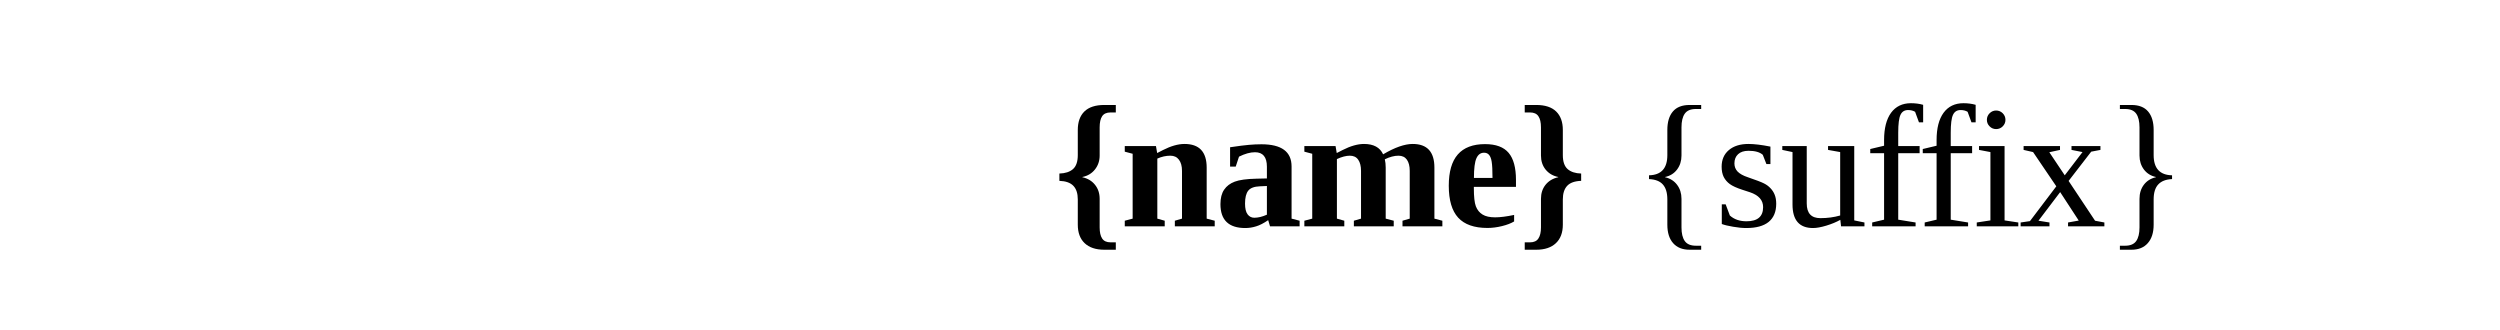
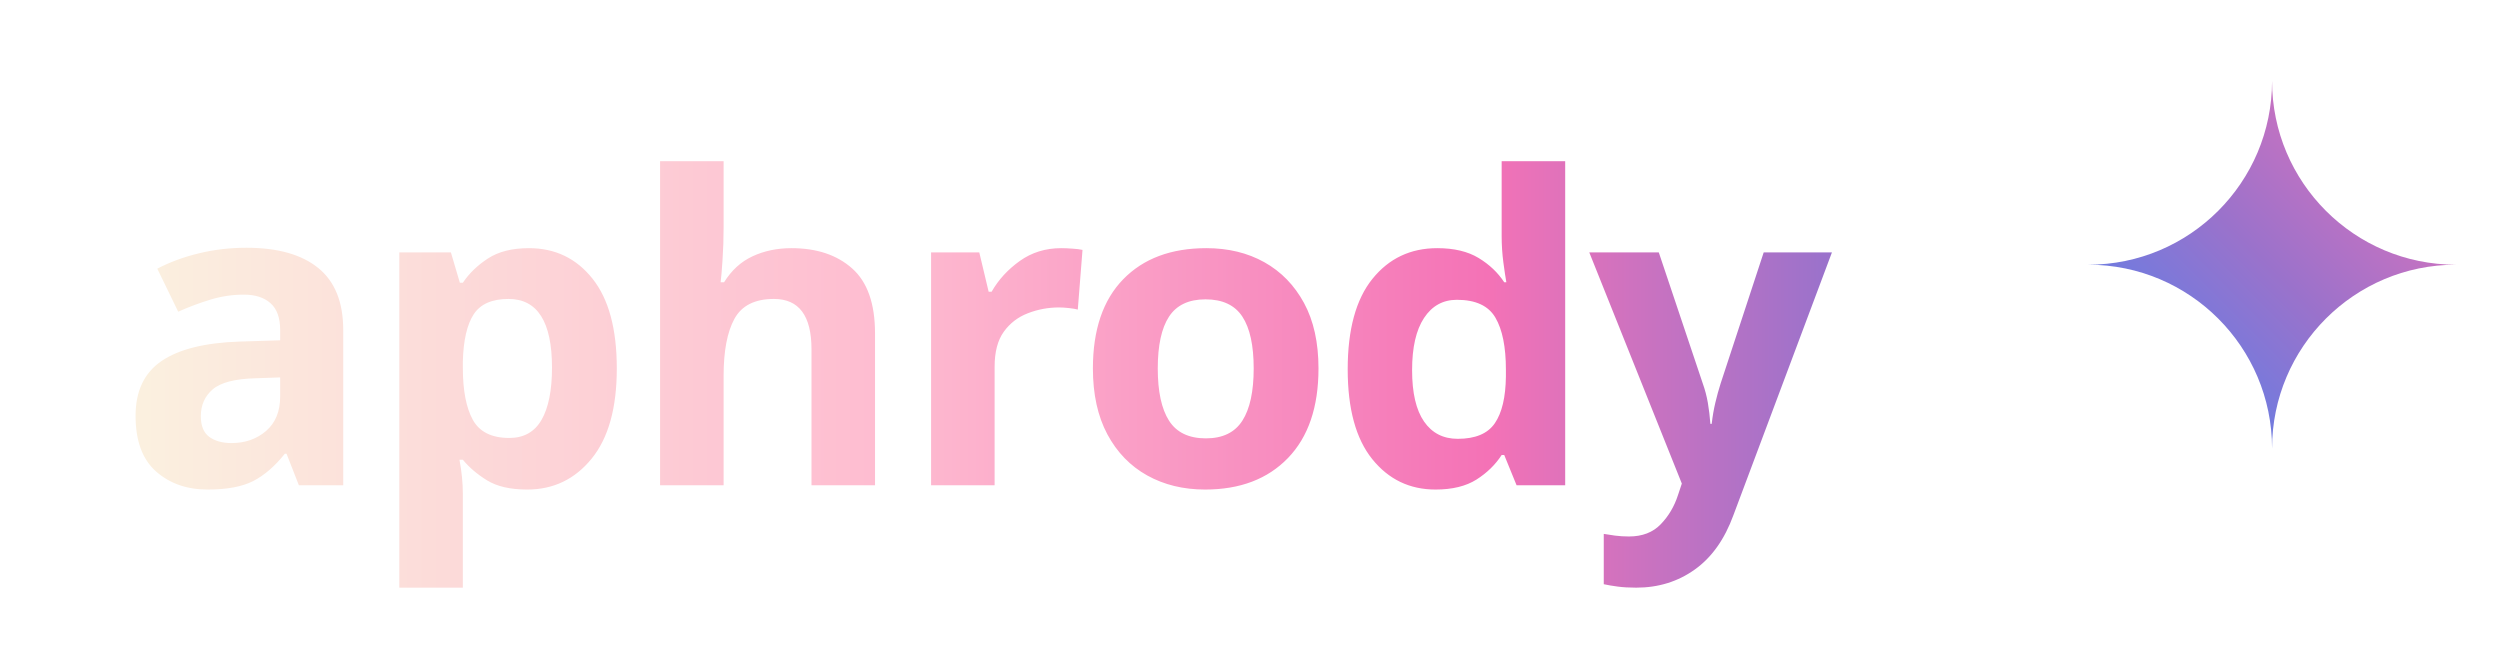
- <svg xmlns="http://www.w3.org/2000/svg" width="{width}" height="64" viewBox="0 0 {width} 64">
-   <g transform="translate(8 8)">{mark}</g>
-   <text x="70" y="44" font-family="{font}" font-size="34" font-weight="650" letter-spacing="-0.5" fill="{ink}">{name}<tspan dx="9" font-weight="420" fill="{suffix_color}">{suffix}</tspan>
-   </text>
+ <svg xmlns="http://www.w3.org/2000/svg" fill="none" viewBox="0 0 680 180">
+   <defs>
+     <linearGradient id="wordmark-grad" x1="0%" x2="100%" y1="50%" y2="50%">
+       <stop offset="0%" stop-color="#fbf0df" />
+       <stop offset="45%" stop-color="#febbd0" />
+       <stop offset="80%" stop-color="#f472b6" />
+       <stop offset="100%" stop-color="#9b72cb" />
+     </linearGradient>
+     <linearGradient id="spark-grad" x1="0%" x2="100%" y1="100%" y2="0%">
+       <stop offset="0%" stop-color="#4285f4" />
+       <stop offset="50%" stop-color="#9b72cb" />
+       <stop offset="100%" stop-color="#f472b6" />
+     </linearGradient>
+   </defs>
+   <text x="32" y="132" fill="url(#wordmark-grad)" font-family="'Google Sans Flex', 'Google Sans', system-ui, sans-serif" font-size="116" font-weight="600" letter-spacing="-2.5" style="font-variation-settings:&quot;wght&quot;600,&quot;wdth&quot;100,&quot;opsz&quot;72,&quot;GRAD&quot;0,&quot;ROND&quot;85">aphrody</text>
+   <path fill="url(#spark-grad)" d="M618 22c0 27.6-22.4 50-50 50 27.6 0 50 22.4 50 50 0-27.6 22.4-50 50-50-27.6 0-50-22.4-50-50" />
</svg>
